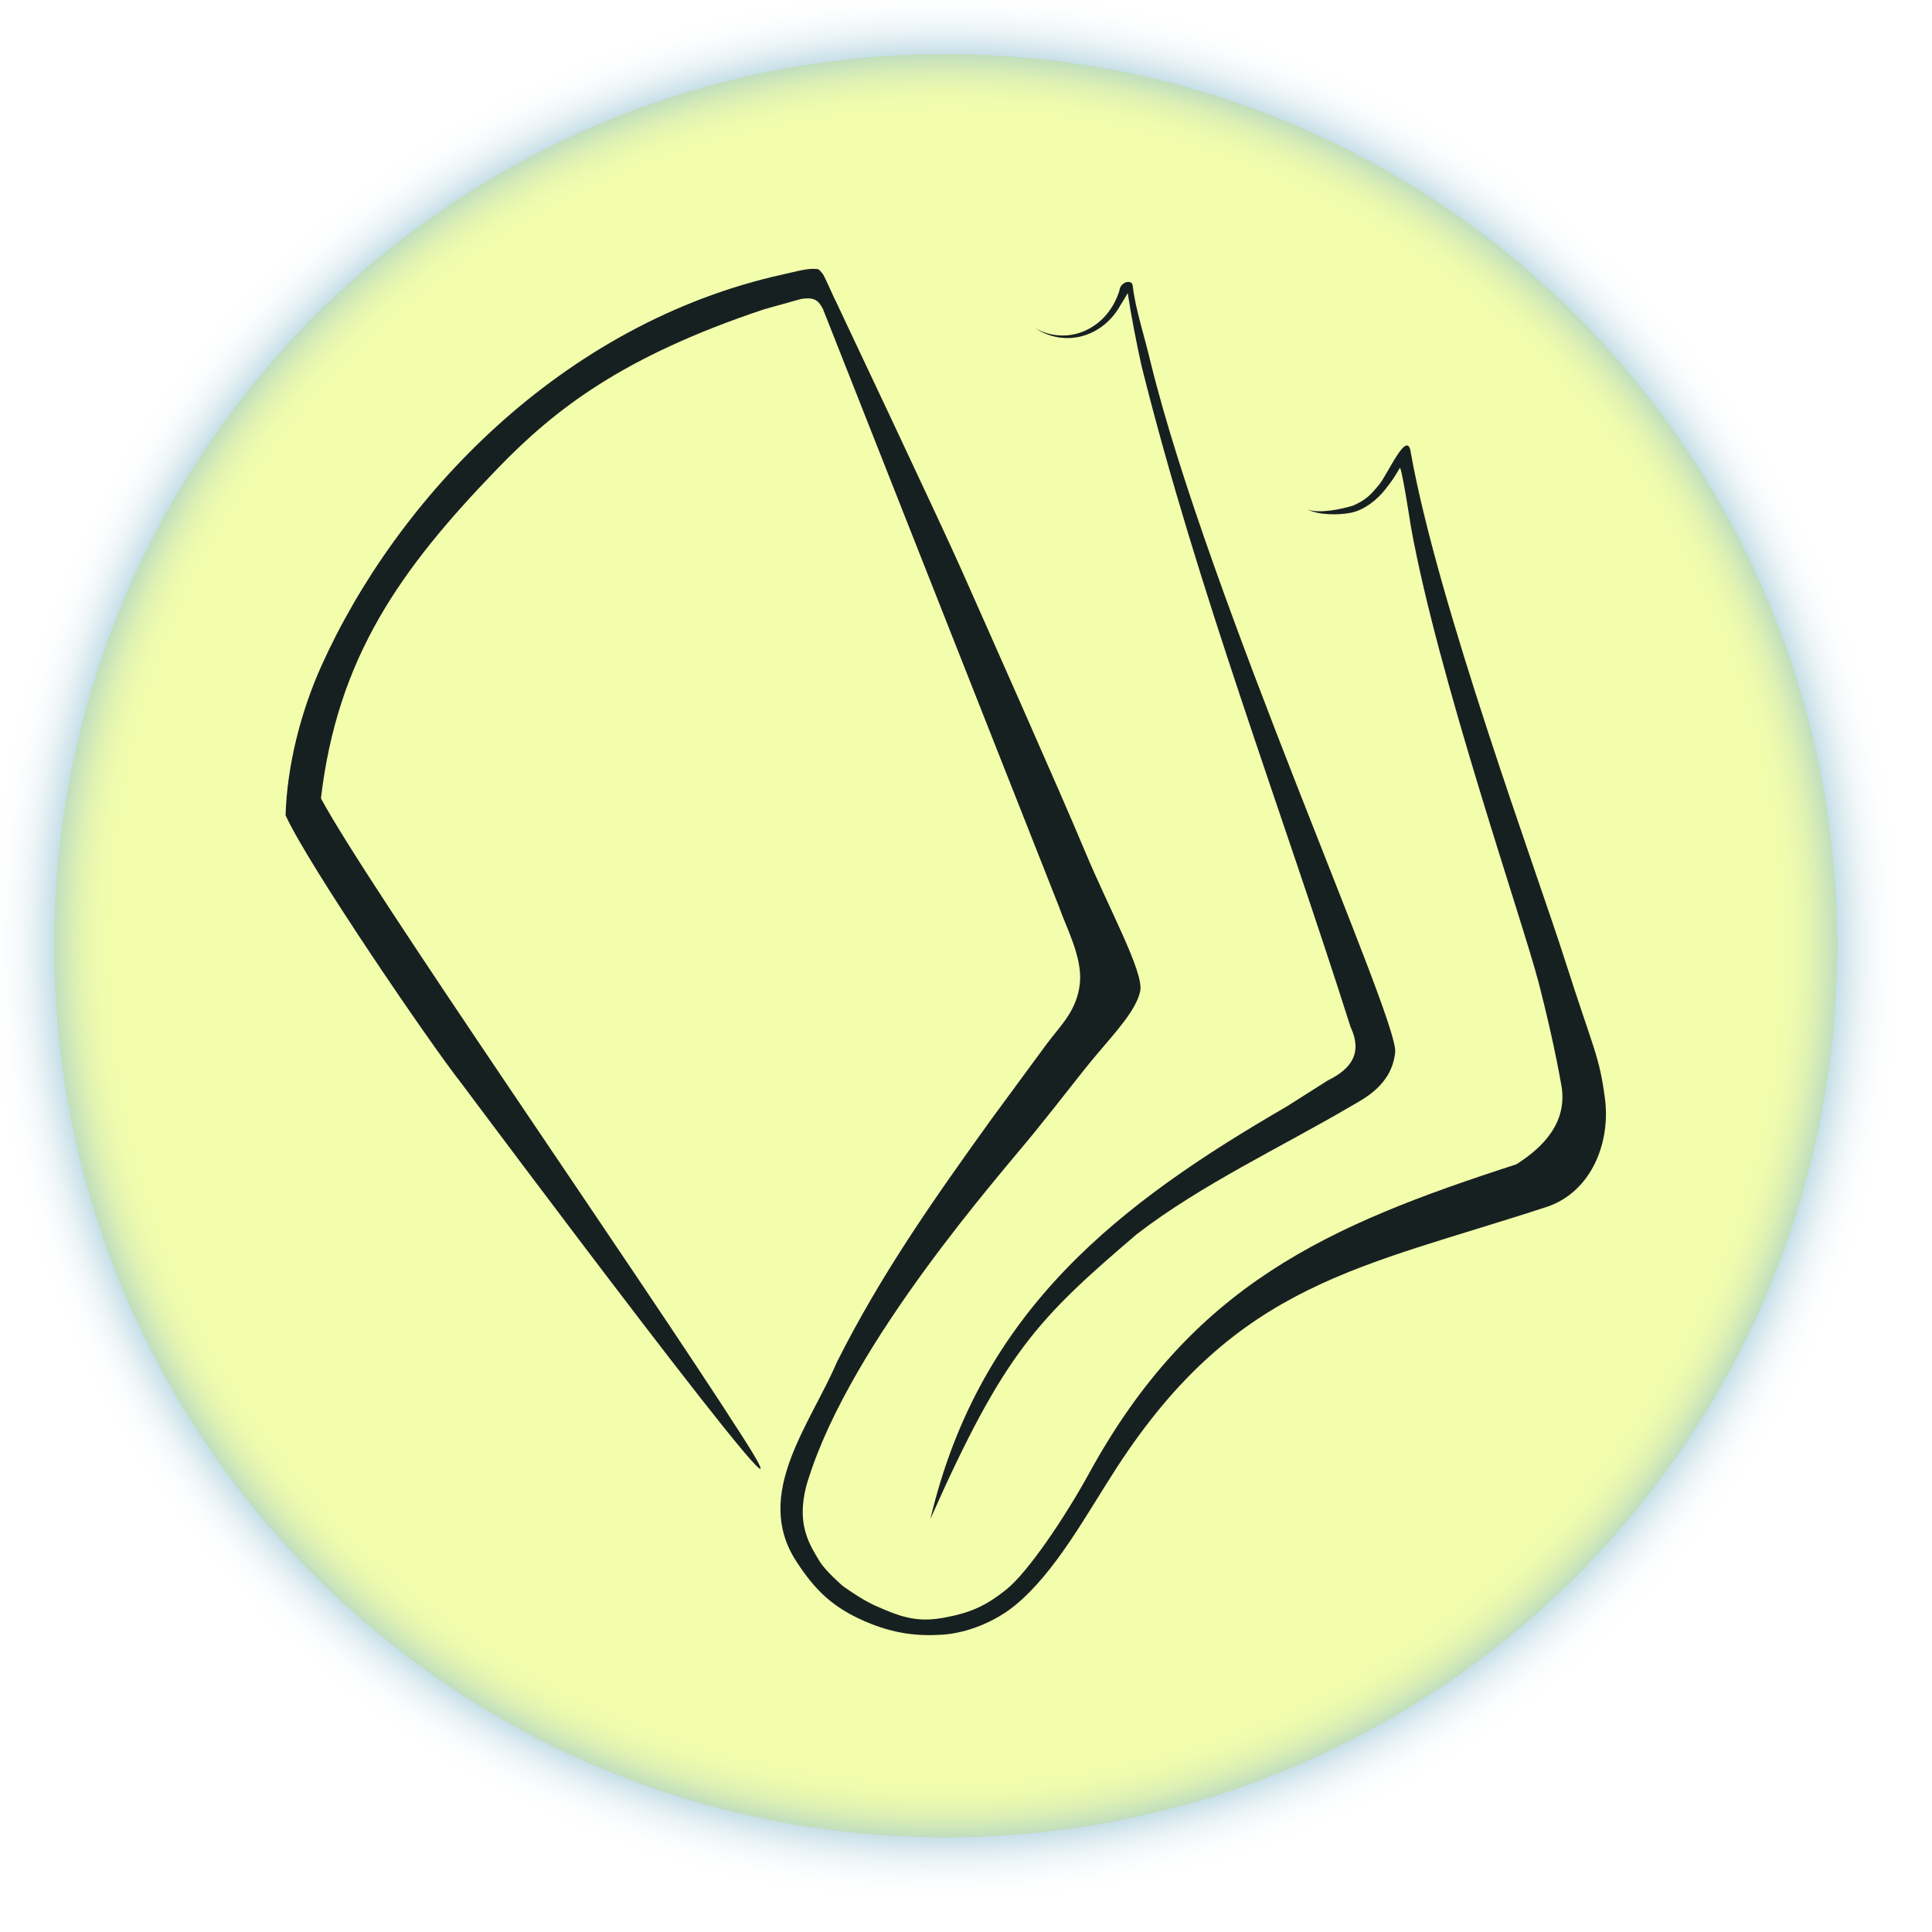
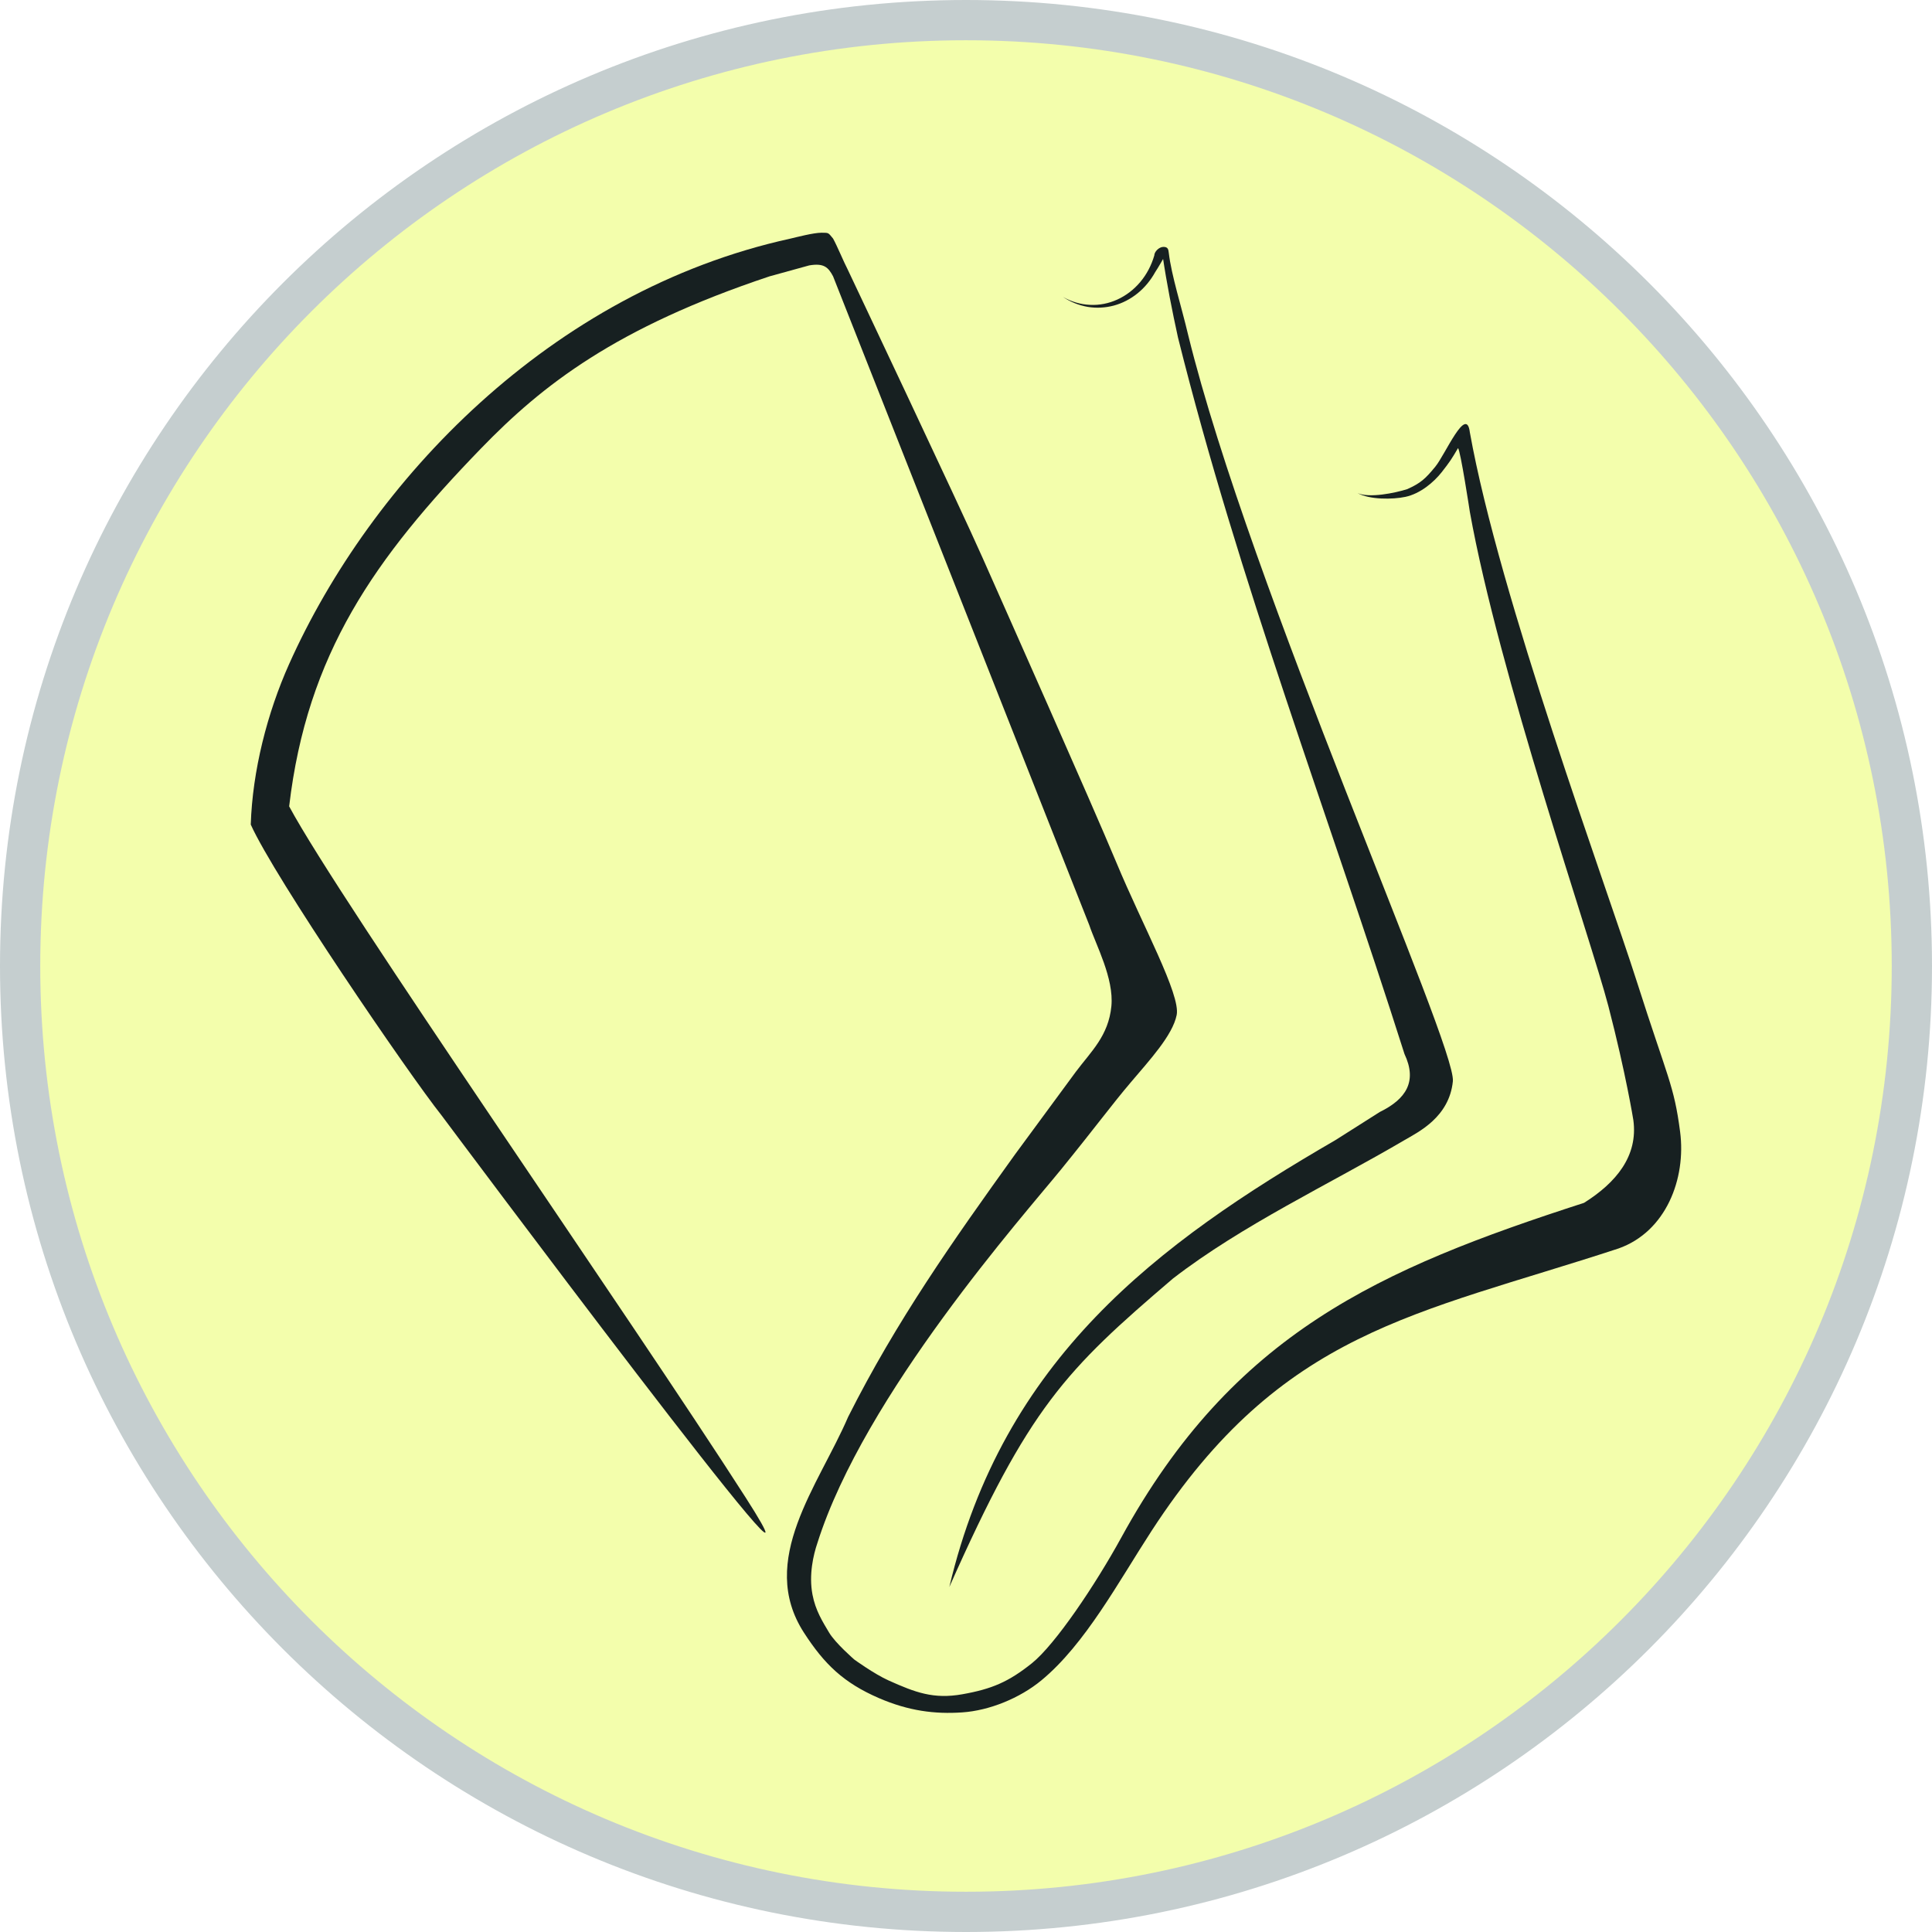
- <svg xmlns="http://www.w3.org/2000/svg" width="26" height="26" viewBox="0 0 26 26" fill="none">
-   <g filter="url(#filter0_di_1195_54610)">
-     <path d="M0.728 12.727C0.728 6.1 6.1 0.727 12.727 0.727C19.355 0.727 24.727 6.1 24.727 12.727C24.727 19.355 19.355 24.727 12.727 24.727C6.1 24.727 0.728 19.355 0.728 12.727Z" fill="#F3FEAC" shape-rendering="crispEdges" />
-     <path d="M9.988 19.327C11.416 21.556 6.214 14.585 6.214 14.585C5.8 14.063 4.137 11.626 3.843 10.971C3.863 10.304 4.047 9.584 4.319 8.975C5.333 6.713 7.553 4.348 10.546 3.691C10.625 3.674 10.832 3.618 10.933 3.618C11.028 3.618 11.015 3.618 11.076 3.691C11.127 3.782 11.213 3.989 11.258 4.075C11.258 4.075 12.651 7.019 12.936 7.662C13.221 8.304 14.28 10.684 14.599 11.451C14.919 12.219 15.395 13.083 15.345 13.336C15.294 13.589 15.008 13.896 14.771 14.177C14.533 14.458 14.364 14.693 13.91 15.253C13.455 15.813 11.464 18.054 10.882 19.895C10.832 20.042 10.773 20.289 10.82 20.536C10.858 20.733 10.947 20.874 11.027 21.007C11.106 21.14 11.341 21.343 11.341 21.343C11.341 21.343 11.589 21.523 11.767 21.603C12.098 21.751 12.323 21.837 12.681 21.774C13.049 21.709 13.257 21.62 13.546 21.388C13.835 21.156 14.334 20.416 14.656 19.828C16.048 17.288 17.862 16.492 20.406 15.669C20.802 15.419 21.079 15.089 21.018 14.642C21.018 14.642 20.925 14.066 20.707 13.226C20.489 12.387 19.347 9.095 18.987 7.086C18.987 7.086 18.869 6.318 18.84 6.295C18.76 6.43 18.738 6.465 18.637 6.593C18.535 6.721 18.368 6.861 18.186 6.899C18.026 6.934 17.742 6.935 17.593 6.854C17.739 6.917 18.053 6.854 18.209 6.804C18.377 6.729 18.434 6.674 18.558 6.524C18.681 6.375 18.945 5.752 18.987 6.098C19.353 8.142 20.68 11.727 21.062 12.926C21.445 14.126 21.523 14.204 21.599 14.787C21.675 15.37 21.423 16.027 20.833 16.236C18.307 17.065 16.654 17.252 15.033 19.744C14.624 20.373 14.21 21.152 13.662 21.603C13.396 21.821 13.021 21.977 12.681 21.999C12.341 22.022 12.018 21.983 11.644 21.821C11.209 21.633 10.97 21.404 10.713 21.007C10.133 20.108 10.898 19.18 11.264 18.328C11.864 17.136 12.563 16.145 13.336 15.069L14.09 14.044C14.281 13.789 14.497 13.596 14.533 13.226C14.567 12.881 14.343 12.468 14.258 12.219L11.076 4.161C11.017 4.047 10.963 3.993 10.779 4.024L10.287 4.161C8.377 4.797 7.466 5.51 6.704 6.297C5.382 7.662 4.542 8.85 4.319 10.744C4.955 11.929 8.56 17.098 9.988 19.327Z" fill="#172021" />
-     <path d="M12.521 20.441C13.19 17.611 15.097 16.178 17.317 14.89L17.869 14.54C18.193 14.382 18.337 14.164 18.175 13.82C17.233 10.855 16.117 7.95 15.361 4.919C15.289 4.588 15.223 4.258 15.169 3.895H15.205C15.205 3.895 15.103 4.073 15.079 4.106C15.022 4.21 14.947 4.3 14.859 4.371C14.771 4.442 14.67 4.494 14.564 4.523C14.458 4.552 14.347 4.557 14.239 4.539C14.13 4.521 14.026 4.479 13.933 4.417C14.036 4.476 14.15 4.509 14.267 4.514C14.384 4.52 14.5 4.497 14.608 4.448C14.716 4.399 14.813 4.325 14.892 4.231C14.971 4.136 15.031 4.024 15.067 3.902C15.067 3.855 15.124 3.794 15.181 3.794C15.237 3.794 15.242 3.825 15.247 3.869C15.279 4.15 15.403 4.529 15.487 4.886C16.261 8.035 18.821 13.709 18.776 14.159C18.731 14.609 18.343 14.791 18.175 14.89C17.244 15.437 16.16 15.944 15.296 16.611C13.961 17.751 13.513 18.206 12.521 20.441Z" fill="#172021" />
-   </g>
-   <defs>
-     <filter id="filter0_di_1195_54610" x="0" y="2.22325e-05" width="25.454" height="25.454" filterUnits="userSpaceOnUse" color-interpolation-filters="sRGB">
-       <feFlood flood-opacity="0" result="BackgroundImageFix" />
-       <feColorMatrix in="SourceAlpha" type="matrix" values="0 0 0 0 0 0 0 0 0 0 0 0 0 0 0 0 0 0 127 0" result="hardAlpha" />
-       <feOffset />
-       <feGaussianBlur stdDeviation="0.364" />
-       <feComposite in2="hardAlpha" operator="out" />
-       <feColorMatrix type="matrix" values="0 0 0 0 0.557 0 0 0 0 0.749 0 0 0 0 0.816 0 0 0 1 0" />
-       <feBlend mode="normal" in2="BackgroundImageFix" result="effect1_dropShadow_1195_54610" />
-       <feBlend mode="normal" in="SourceGraphic" in2="effect1_dropShadow_1195_54610" result="shape" />
-       <feColorMatrix in="SourceAlpha" type="matrix" values="0 0 0 0 0 0 0 0 0 0 0 0 0 0 0 0 0 0 127 0" result="hardAlpha" />
-       <feOffset />
-       <feGaussianBlur stdDeviation="0.364" />
-       <feComposite in2="hardAlpha" operator="arithmetic" k2="-1" k3="1" />
-       <feColorMatrix type="matrix" values="0 0 0 0 0.557 0 0 0 0 0.749 0 0 0 0 0.816 0 0 0 1 0" />
-       <feBlend mode="normal" in2="shape" result="effect2_innerShadow_1195_54610" />
-     </filter>
-   </defs>
+ <svg xmlns="http://www.w3.org/2000/svg" width="24" height="24" viewBox="0 0 24 24" fill="none">
+   <path d="M12 0.25C18.489 0.25 23.75 5.511 23.75 12C23.75 18.489 18.489 23.75 12 23.75C5.511 23.75 0.25 18.489 0.25 12C0.25 5.511 5.511 0.25 12 0.25Z" fill="#F3FEAC" />
+   <path d="M12 0.25C18.489 0.25 23.75 5.511 23.75 12C23.75 18.489 18.489 23.75 12 23.75C5.511 23.75 0.25 18.489 0.25 12C0.25 5.511 5.511 0.25 12 0.25Z" stroke="#C5CECF" stroke-width="0.5" />
+   <path d="M9.261 18.6C10.689 20.829 5.487 13.858 5.487 13.858C5.072 13.336 3.409 10.899 3.115 10.243C3.136 9.577 3.319 8.857 3.592 8.248C4.605 5.986 6.826 3.621 9.819 2.964C9.897 2.946 10.105 2.891 10.206 2.891C10.301 2.891 10.287 2.891 10.349 2.964C10.399 3.054 10.485 3.262 10.53 3.347C10.53 3.347 11.924 6.292 12.208 6.934C12.493 7.577 13.552 9.957 13.872 10.724C14.191 11.491 14.668 12.356 14.617 12.609C14.566 12.862 14.281 13.169 14.043 13.45C13.805 13.731 13.637 13.965 13.182 14.526C12.727 15.086 10.736 17.326 10.154 19.168C10.104 19.315 10.046 19.562 10.093 19.809C10.13 20.006 10.22 20.147 10.299 20.28C10.378 20.413 10.613 20.616 10.613 20.616C10.613 20.616 10.861 20.796 11.04 20.876C11.37 21.024 11.596 21.11 11.953 21.047C12.321 20.982 12.529 20.893 12.819 20.661C13.108 20.429 13.606 19.689 13.929 19.1C15.321 16.561 17.134 15.765 19.678 14.942C20.075 14.692 20.351 14.361 20.29 13.914C20.29 13.914 20.198 13.338 19.98 12.499C19.761 11.66 18.619 8.368 18.259 6.359C18.259 6.359 18.142 5.591 18.112 5.567C18.032 5.703 18.01 5.737 17.909 5.866C17.808 5.994 17.641 6.133 17.459 6.172C17.299 6.206 17.015 6.208 16.865 6.126C17.011 6.189 17.325 6.126 17.482 6.076C17.649 6.001 17.707 5.947 17.83 5.797C17.953 5.648 18.217 5.025 18.259 5.371C18.625 7.415 19.953 11 20.335 12.199C20.717 13.398 20.795 13.477 20.871 14.06C20.947 14.643 20.696 15.3 20.106 15.509C17.58 16.337 15.927 16.524 14.306 19.016C13.896 19.646 13.482 20.425 12.934 20.876C12.669 21.094 12.293 21.249 11.953 21.272C11.613 21.295 11.29 21.255 10.917 21.094C10.482 20.905 10.242 20.677 9.986 20.28C9.406 19.381 10.17 18.453 10.536 17.601C11.136 16.409 11.835 15.418 12.608 14.342L13.363 13.316C13.553 13.062 13.77 12.869 13.806 12.499C13.839 12.153 13.615 11.741 13.531 11.491L10.349 3.433C10.289 3.32 10.235 3.266 10.052 3.297L9.559 3.433C7.649 4.07 6.739 4.782 5.977 5.569C4.654 6.934 3.814 8.123 3.592 10.017C4.227 11.201 7.833 16.371 9.261 18.6Z" fill="#172021" />
+   <path d="M11.793 19.714C12.462 16.884 14.369 15.45 16.589 14.163L17.141 13.813C17.465 13.654 17.609 13.436 17.447 13.093C16.505 10.128 15.389 7.222 14.633 4.191C14.561 3.861 14.495 3.531 14.441 3.168H14.477C14.477 3.168 14.375 3.346 14.351 3.379C14.294 3.482 14.22 3.572 14.131 3.644C14.043 3.715 13.943 3.767 13.836 3.796C13.73 3.824 13.62 3.83 13.511 3.812C13.403 3.793 13.299 3.752 13.205 3.689C13.309 3.748 13.423 3.782 13.54 3.787C13.656 3.793 13.773 3.77 13.88 3.721C13.988 3.672 14.085 3.598 14.165 3.503C14.244 3.409 14.303 3.297 14.339 3.174C14.339 3.128 14.397 3.067 14.453 3.067C14.509 3.067 14.514 3.098 14.519 3.141C14.552 3.422 14.675 3.802 14.759 4.158C15.533 7.308 18.093 12.982 18.048 13.432C18.003 13.881 17.615 14.064 17.447 14.163C16.516 14.71 15.432 15.217 14.569 15.884C13.234 17.024 12.785 17.479 11.793 19.714Z" fill="#172021" />
</svg>
